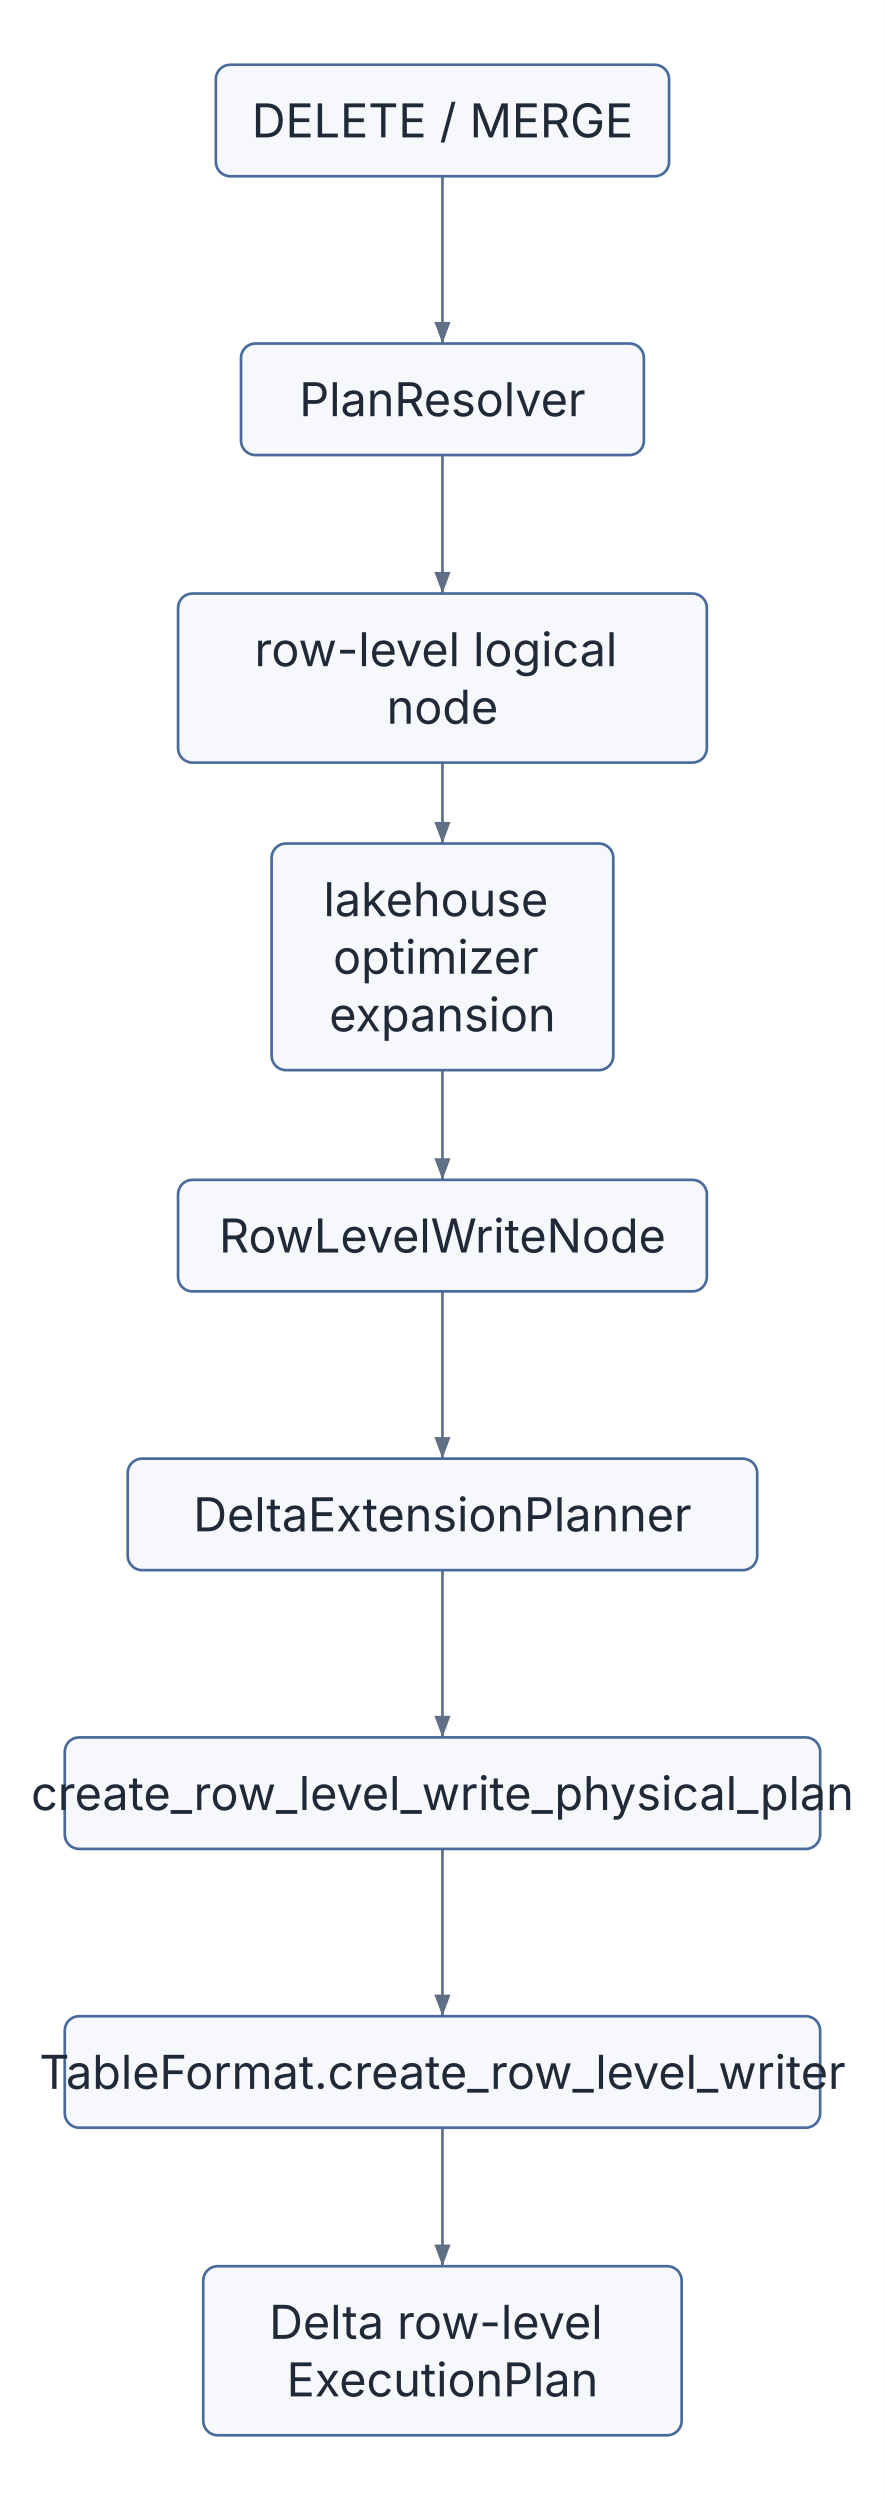
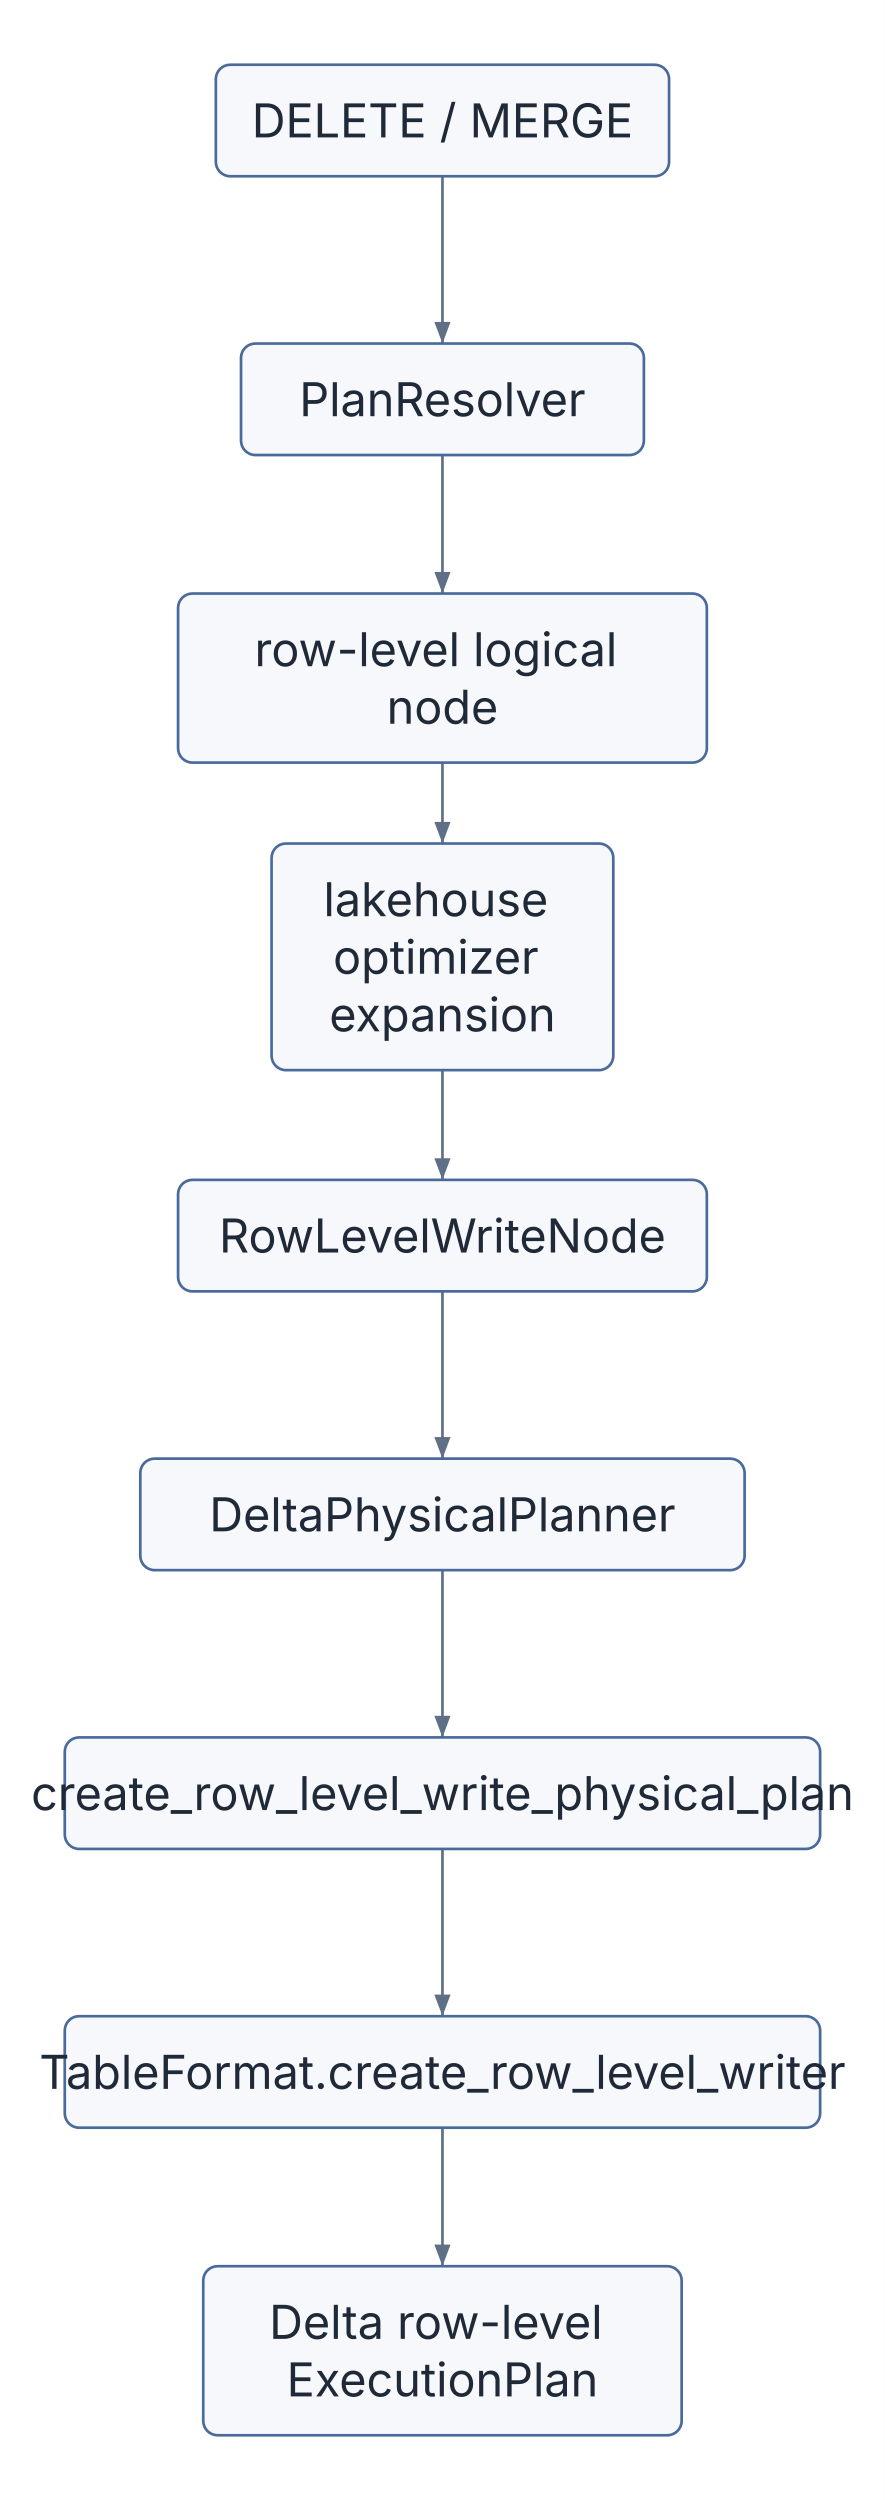
<svg xmlns="http://www.w3.org/2000/svg" width="492" height="1390" viewBox="0 0 492 1390">
  <defs>
    <marker id="arrow" markerWidth="10" markerHeight="10" refX="8" refY="3" orient="auto" markerUnits="strokeWidth">
      <path d="M0,0 L0,6 L8,3 z" fill="#5f6f85" />
    </marker>
  </defs>
  <rect x="0" y="0" width="492" height="1390" fill="white" />
  <line x1="246" y1="98" x2="246" y2="191" stroke="#5f6f85" stroke-width="1.5" marker-end="url(#arrow)" />
  <line x1="246" y1="253" x2="246" y2="330" stroke="#5f6f85" stroke-width="1.5" marker-end="url(#arrow)" />
  <line x1="246" y1="424" x2="246" y2="469" stroke="#5f6f85" stroke-width="1.5" marker-end="url(#arrow)" />
  <line x1="246" y1="595" x2="246" y2="656" stroke="#5f6f85" stroke-width="1.5" marker-end="url(#arrow)" />
  <line x1="246" y1="718" x2="246" y2="811" stroke="#5f6f85" stroke-width="1.5" marker-end="url(#arrow)" />
  <line x1="246" y1="873" x2="246" y2="966" stroke="#5f6f85" stroke-width="1.5" marker-end="url(#arrow)" />
  <line x1="246" y1="1028" x2="246" y2="1121" stroke="#5f6f85" stroke-width="1.5" marker-end="url(#arrow)" />
  <line x1="246" y1="1183" x2="246" y2="1260" stroke="#5f6f85" stroke-width="1.5" marker-end="url(#arrow)" />
  <rect x="120" y="36" width="252" height="62" rx="8" fill="#f6f8fb" stroke="#496a9a" stroke-width="1.5" />
  <text x="246" y="67" text-anchor="middle" dominant-baseline="middle" font-family="Inter, Helvetica, Arial, sans-serif" font-size="26" fill="#1f2937">
    <tspan x="246" dy="0">DELETE / MERGE</tspan>
  </text>
  <rect x="134" y="191" width="224" height="62" rx="8" fill="#f6f8fb" stroke="#496a9a" stroke-width="1.5" />
  <text x="246" y="222" text-anchor="middle" dominant-baseline="middle" font-family="Inter, Helvetica, Arial, sans-serif" font-size="26" fill="#1f2937">
    <tspan x="246" dy="0">PlanResolver</tspan>
  </text>
  <rect x="99" y="330" width="294" height="94" rx="8" fill="#f6f8fb" stroke="#496a9a" stroke-width="1.5" />
  <text x="246" y="361" text-anchor="middle" dominant-baseline="middle" font-family="Inter, Helvetica, Arial, sans-serif" font-size="26" fill="#1f2937">
    <tspan x="246" dy="0">row-level logical</tspan>
    <tspan x="246" dy="32">node</tspan>
  </text>
  <rect x="151" y="469" width="190" height="126" rx="8" fill="#f6f8fb" stroke="#496a9a" stroke-width="1.5" />
  <text x="246" y="500" text-anchor="middle" dominant-baseline="middle" font-family="Inter, Helvetica, Arial, sans-serif" font-size="26" fill="#1f2937">
    <tspan x="246" dy="0">lakehouse</tspan>
    <tspan x="246" dy="32">optimizer</tspan>
    <tspan x="246" dy="32">expansion</tspan>
  </text>
  <rect x="99" y="656" width="294" height="62" rx="8" fill="#f6f8fb" stroke="#496a9a" stroke-width="1.5" />
  <text x="246" y="687" text-anchor="middle" dominant-baseline="middle" font-family="Inter, Helvetica, Arial, sans-serif" font-size="26" fill="#1f2937">
    <tspan x="246" dy="0">RowLevelWriteNode</tspan>
  </text>
-   <rect x="71" y="811" width="350" height="62" rx="8" fill="#f6f8fb" stroke="#496a9a" stroke-width="1.5" />
+   <rect x="78" y="811" width="336" height="62" rx="8" fill="#f6f8fb" stroke="#496a9a" stroke-width="1.5" />
  <text x="246" y="842" text-anchor="middle" dominant-baseline="middle" font-family="Inter, Helvetica, Arial, sans-serif" font-size="26" fill="#1f2937">
-     <tspan x="246" dy="0">DeltaExtensionPlanner</tspan>
+     <tspan x="246" dy="0">DeltaPhysicalPlanner</tspan>
  </text>
  <rect x="36" y="966" width="420" height="62" rx="8" fill="#f6f8fb" stroke="#496a9a" stroke-width="1.5" />
  <text x="246" y="997" text-anchor="middle" dominant-baseline="middle" font-family="Inter, Helvetica, Arial, sans-serif" font-size="26" fill="#1f2937">
    <tspan x="246" dy="0">create_row_level_write_physical_plan</tspan>
  </text>
  <rect x="36" y="1121" width="420" height="62" rx="8" fill="#f6f8fb" stroke="#496a9a" stroke-width="1.5" />
  <text x="246" y="1152" text-anchor="middle" dominant-baseline="middle" font-family="Inter, Helvetica, Arial, sans-serif" font-size="26" fill="#1f2937">
    <tspan x="246" dy="0">TableFormat.create_row_level_writer</tspan>
  </text>
  <rect x="113" y="1260" width="266" height="94" rx="8" fill="#f6f8fb" stroke="#496a9a" stroke-width="1.5" />
  <text x="246" y="1291" text-anchor="middle" dominant-baseline="middle" font-family="Inter, Helvetica, Arial, sans-serif" font-size="26" fill="#1f2937">
    <tspan x="246" dy="0">Delta row-level</tspan>
    <tspan x="246" dy="32">ExecutionPlan</tspan>
  </text>
</svg>
